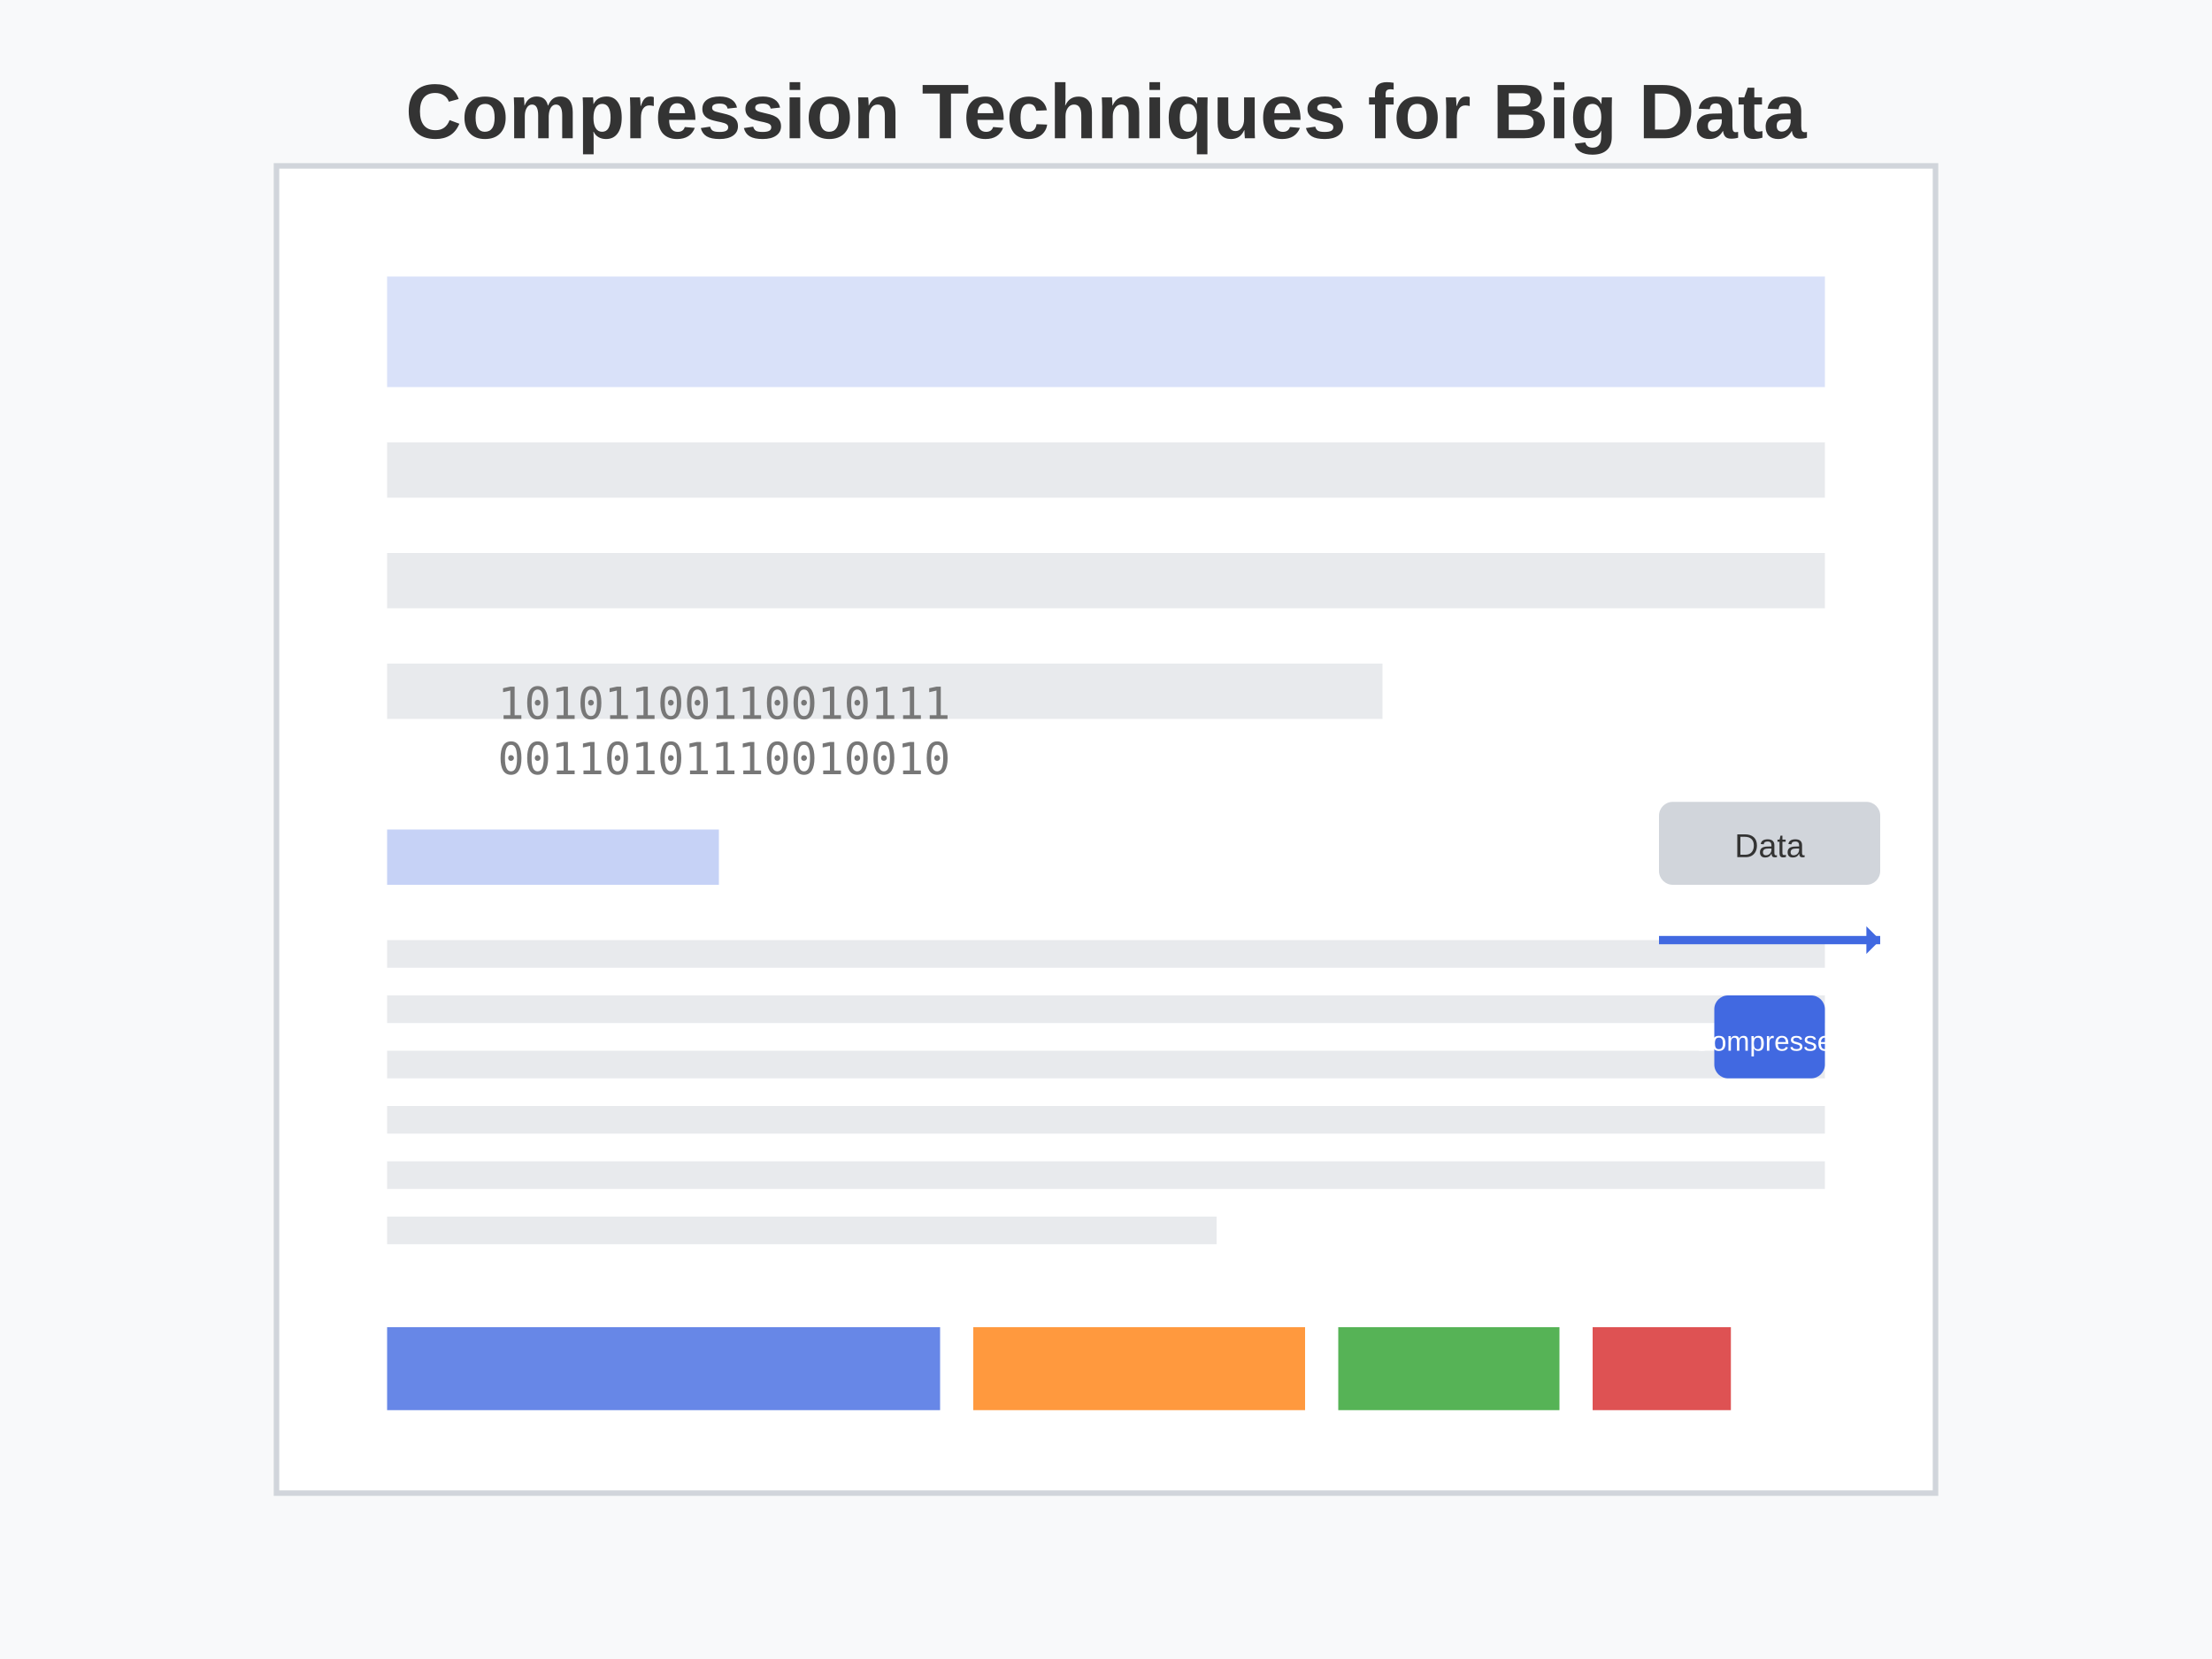
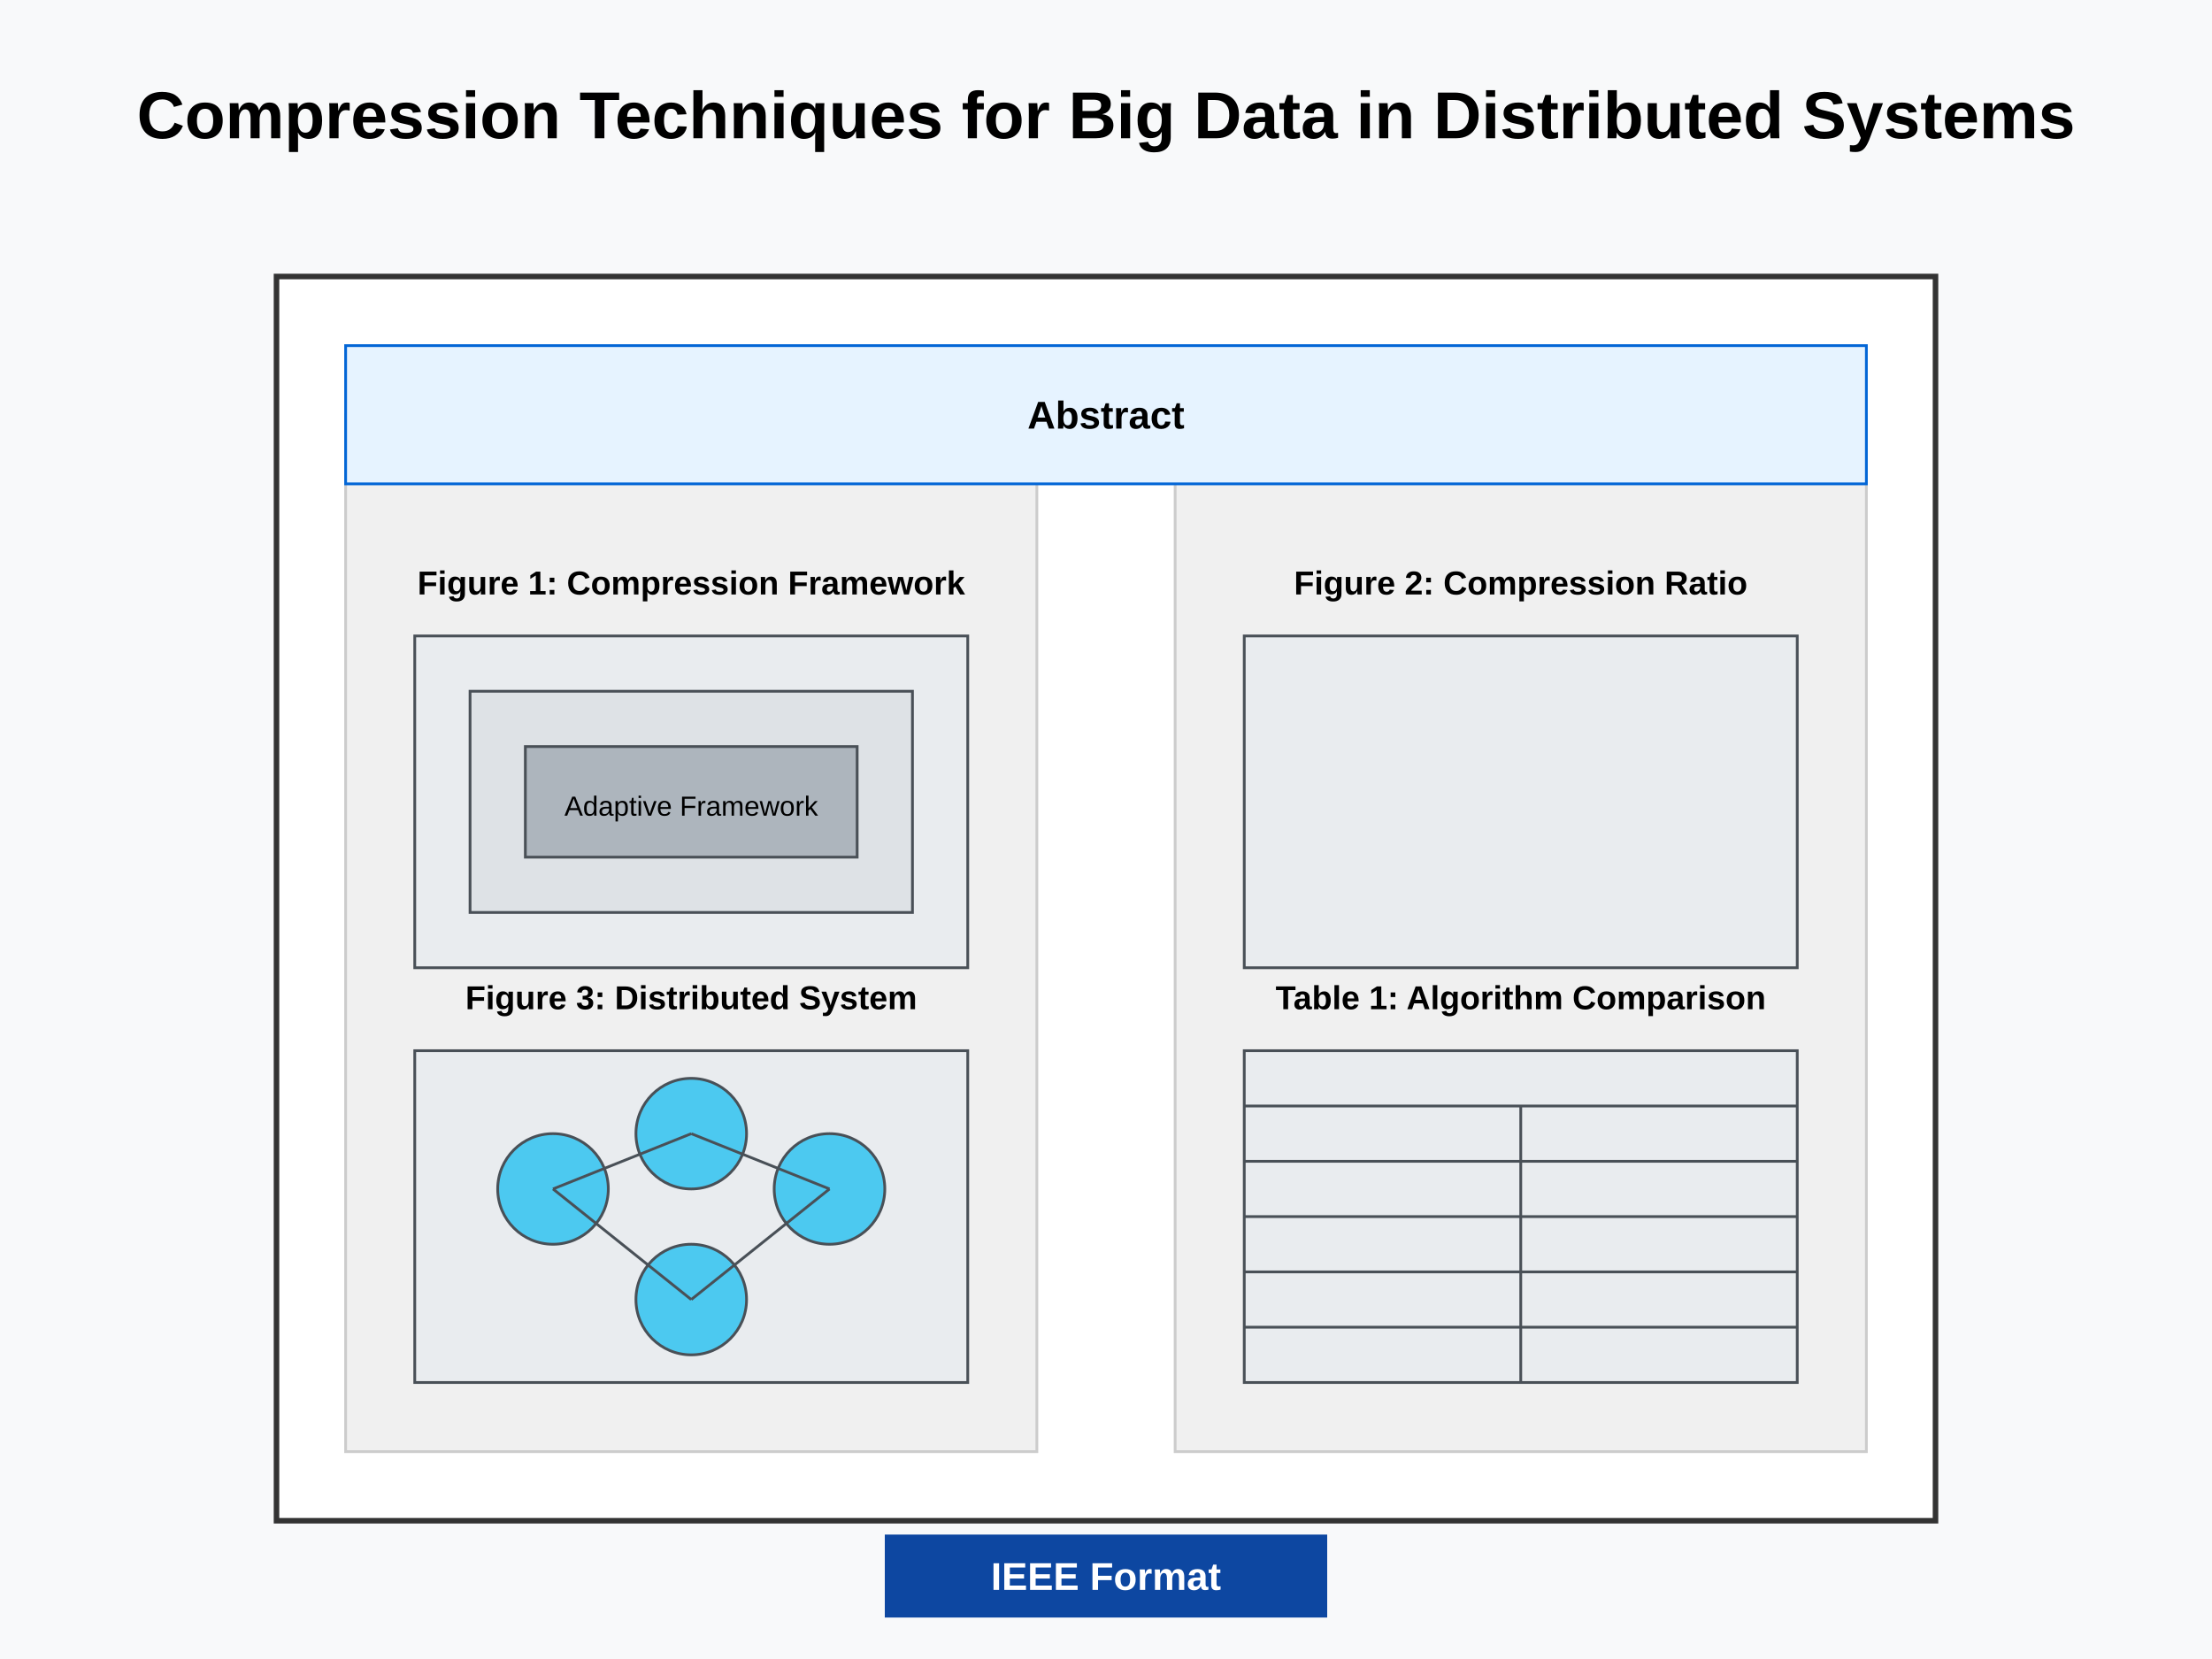
- <svg xmlns="http://www.w3.org/2000/svg" width="400" height="300" viewBox="0 0 400 300">
-   <rect x="0" y="0" width="400" height="300" fill="#f8f9fa" />
-   <rect x="50" y="30" width="300" height="240" fill="white" stroke="#d1d5db" stroke-width="1" />
-   <rect x="70" y="50" width="260" height="20" fill="#4169E1" opacity="0.2" />
-   <rect x="70" y="80" width="260" height="10" fill="#d1d5db" opacity="0.5" />
-   <rect x="70" y="100" width="260" height="10" fill="#d1d5db" opacity="0.5" />
-   <rect x="70" y="120" width="180" height="10" fill="#d1d5db" opacity="0.5" />
-   <rect x="70" y="150" width="60" height="10" fill="#4169E1" opacity="0.3" />
-   <rect x="70" y="170" width="260" height="5" fill="#d1d5db" opacity="0.5" />
-   <rect x="70" y="180" width="260" height="5" fill="#d1d5db" opacity="0.5" />
-   <rect x="70" y="190" width="260" height="5" fill="#d1d5db" opacity="0.5" />
-   <rect x="70" y="200" width="260" height="5" fill="#d1d5db" opacity="0.5" />
-   <rect x="70" y="210" width="260" height="5" fill="#d1d5db" opacity="0.5" />
-   <rect x="70" y="220" width="150" height="5" fill="#d1d5db" opacity="0.5" />
-   <rect x="70" y="240" width="100" height="15" fill="#4169E1" opacity="0.8" />
-   <rect x="176" y="240" width="60" height="15" fill="#ff7f0e" opacity="0.8" />
-   <rect x="242" y="240" width="40" height="15" fill="#2ca02c" opacity="0.8" />
-   <rect x="288" y="240" width="25" height="15" fill="#d62728" opacity="0.8" />
-   <g transform="translate(325, 165) scale(0.5)">
-     <rect x="-50" y="-40" width="80" height="30" fill="#d1d5db" rx="5" ry="5" />
-     <text x="-10" y="-20" font-family="Arial" font-size="12" text-anchor="middle" fill="#333">Data</text>
-     <line x1="-50" y1="10" x2="30" y2="10" stroke="#4169E1" stroke-width="3" />
-     <polygon points="30,10 25,5 25,15" fill="#4169E1" />
-     <rect x="-30" y="30" width="40" height="30" fill="#4169E1" rx="5" ry="5" />
-     <text x="-10" y="50" font-family="Arial" font-size="10" text-anchor="middle" fill="white">Compressed</text>
-   </g>
-   <g transform="translate(90, 130)">
-     <text font-family="monospace" font-size="8" fill="#777">
-       <tspan x="0" y="0">10101100110010111</tspan>
-       <tspan x="0" y="10">00110101110010010</tspan>
-     </text>
-   </g>
-   <text x="200" y="25" font-family="Arial" font-size="14" font-weight="bold" text-anchor="middle" fill="#333">Compression Techniques for Big Data</text>
+ <svg xmlns="http://www.w3.org/2000/svg" width="800" height="600" viewBox="0 0 800 600">
+   <rect width="800" height="600" fill="#f8f9fa" />
+   <text x="400" y="50" font-family="Arial" font-size="24" text-anchor="middle" font-weight="bold">Compression Techniques for Big Data in Distributed Systems</text>
+   <rect x="100" y="100" width="600" height="450" fill="white" stroke="#333" stroke-width="2" />
+   <rect x="125" y="150" width="250" height="375" fill="#f0f0f0" stroke="#ccc" stroke-width="1" />
+   <rect x="425" y="150" width="250" height="375" fill="#f0f0f0" stroke="#ccc" stroke-width="1" />
+   <rect x="125" y="125" width="550" height="50" fill="#e6f3ff" stroke="#0366d6" stroke-width="1" />
+   <text x="400" y="155" font-family="Arial" font-size="14" text-anchor="middle" font-weight="bold">Abstract</text>
+   <rect x="150" y="230" width="200" height="120" fill="#e9ecef" stroke="#495057" stroke-width="1" />
+   <rect x="170" y="250" width="160" height="80" fill="#dee2e6" stroke="#495057" stroke-width="1" />
+   <rect x="190" y="270" width="120" height="40" fill="#adb5bd" stroke="#495057" stroke-width="1" />
+   <text x="250" y="295" font-family="Arial" font-size="10" text-anchor="middle">Adaptive Framework</text>
+   <text x="250" y="215" font-family="Arial" font-size="12" text-anchor="middle" font-weight="bold">Figure 1: Compression Framework</text>
+   <rect x="450" y="230" width="200" height="120" fill="#e9ecef" stroke="#495057" stroke-width="1" />
+   <rect x="480" y="330" width="20" height="-70" fill="#4361ee" stroke="#495057" stroke-width="1" />
+   <rect x="510" y="330" width="20" height="-50" fill="#3a0ca3" stroke="#495057" stroke-width="1" />
+   <rect x="540" y="330" width="20" height="-90" fill="#7209b7" stroke="#495057" stroke-width="1" />
+   <rect x="570" y="330" width="20" height="-40" fill="#f72585" stroke="#495057" stroke-width="1" />
+   <text x="550" y="215" font-family="Arial" font-size="12" text-anchor="middle" font-weight="bold">Figure 2: Compression Ratio</text>
+   <rect x="150" y="380" width="200" height="120" fill="#e9ecef" stroke="#495057" stroke-width="1" />
+   <circle cx="200" cy="430" r="20" fill="#4cc9f0" stroke="#495057" stroke-width="1" />
+   <circle cx="250" cy="410" r="20" fill="#4cc9f0" stroke="#495057" stroke-width="1" />
+   <circle cx="300" cy="430" r="20" fill="#4cc9f0" stroke="#495057" stroke-width="1" />
+   <circle cx="250" cy="470" r="20" fill="#4cc9f0" stroke="#495057" stroke-width="1" />
+   <line x1="200" y1="430" x2="250" y2="410" stroke="#495057" stroke-width="1" />
+   <line x1="250" y1="410" x2="300" y2="430" stroke="#495057" stroke-width="1" />
+   <line x1="200" y1="430" x2="250" y2="470" stroke="#495057" stroke-width="1" />
+   <line x1="250" y1="470" x2="300" y2="430" stroke="#495057" stroke-width="1" />
+   <text x="250" y="365" font-family="Arial" font-size="12" text-anchor="middle" font-weight="bold">Figure 3: Distributed System</text>
+   <rect x="450" y="380" width="200" height="120" fill="#e9ecef" stroke="#495057" stroke-width="1" />
+   <line x1="450" y1="400" x2="650" y2="400" stroke="#495057" stroke-width="1" />
+   <line x1="450" y1="420" x2="650" y2="420" stroke="#495057" stroke-width="1" />
+   <line x1="450" y1="440" x2="650" y2="440" stroke="#495057" stroke-width="1" />
+   <line x1="450" y1="460" x2="650" y2="460" stroke="#495057" stroke-width="1" />
+   <line x1="450" y1="480" x2="650" y2="480" stroke="#495057" stroke-width="1" />
+   <line x1="550" y1="400" x2="550" y2="500" stroke="#495057" stroke-width="1" />
+   <text x="550" y="365" font-family="Arial" font-size="12" text-anchor="middle" font-weight="bold">Table 1: Algorithm Comparison</text>
+   <rect x="320" y="555" width="160" height="30" fill="#0d47a1" />
+   <text x="400" y="575" font-family="Arial" font-size="14" text-anchor="middle" fill="white" font-weight="bold">IEEE Format</text>
</svg>
